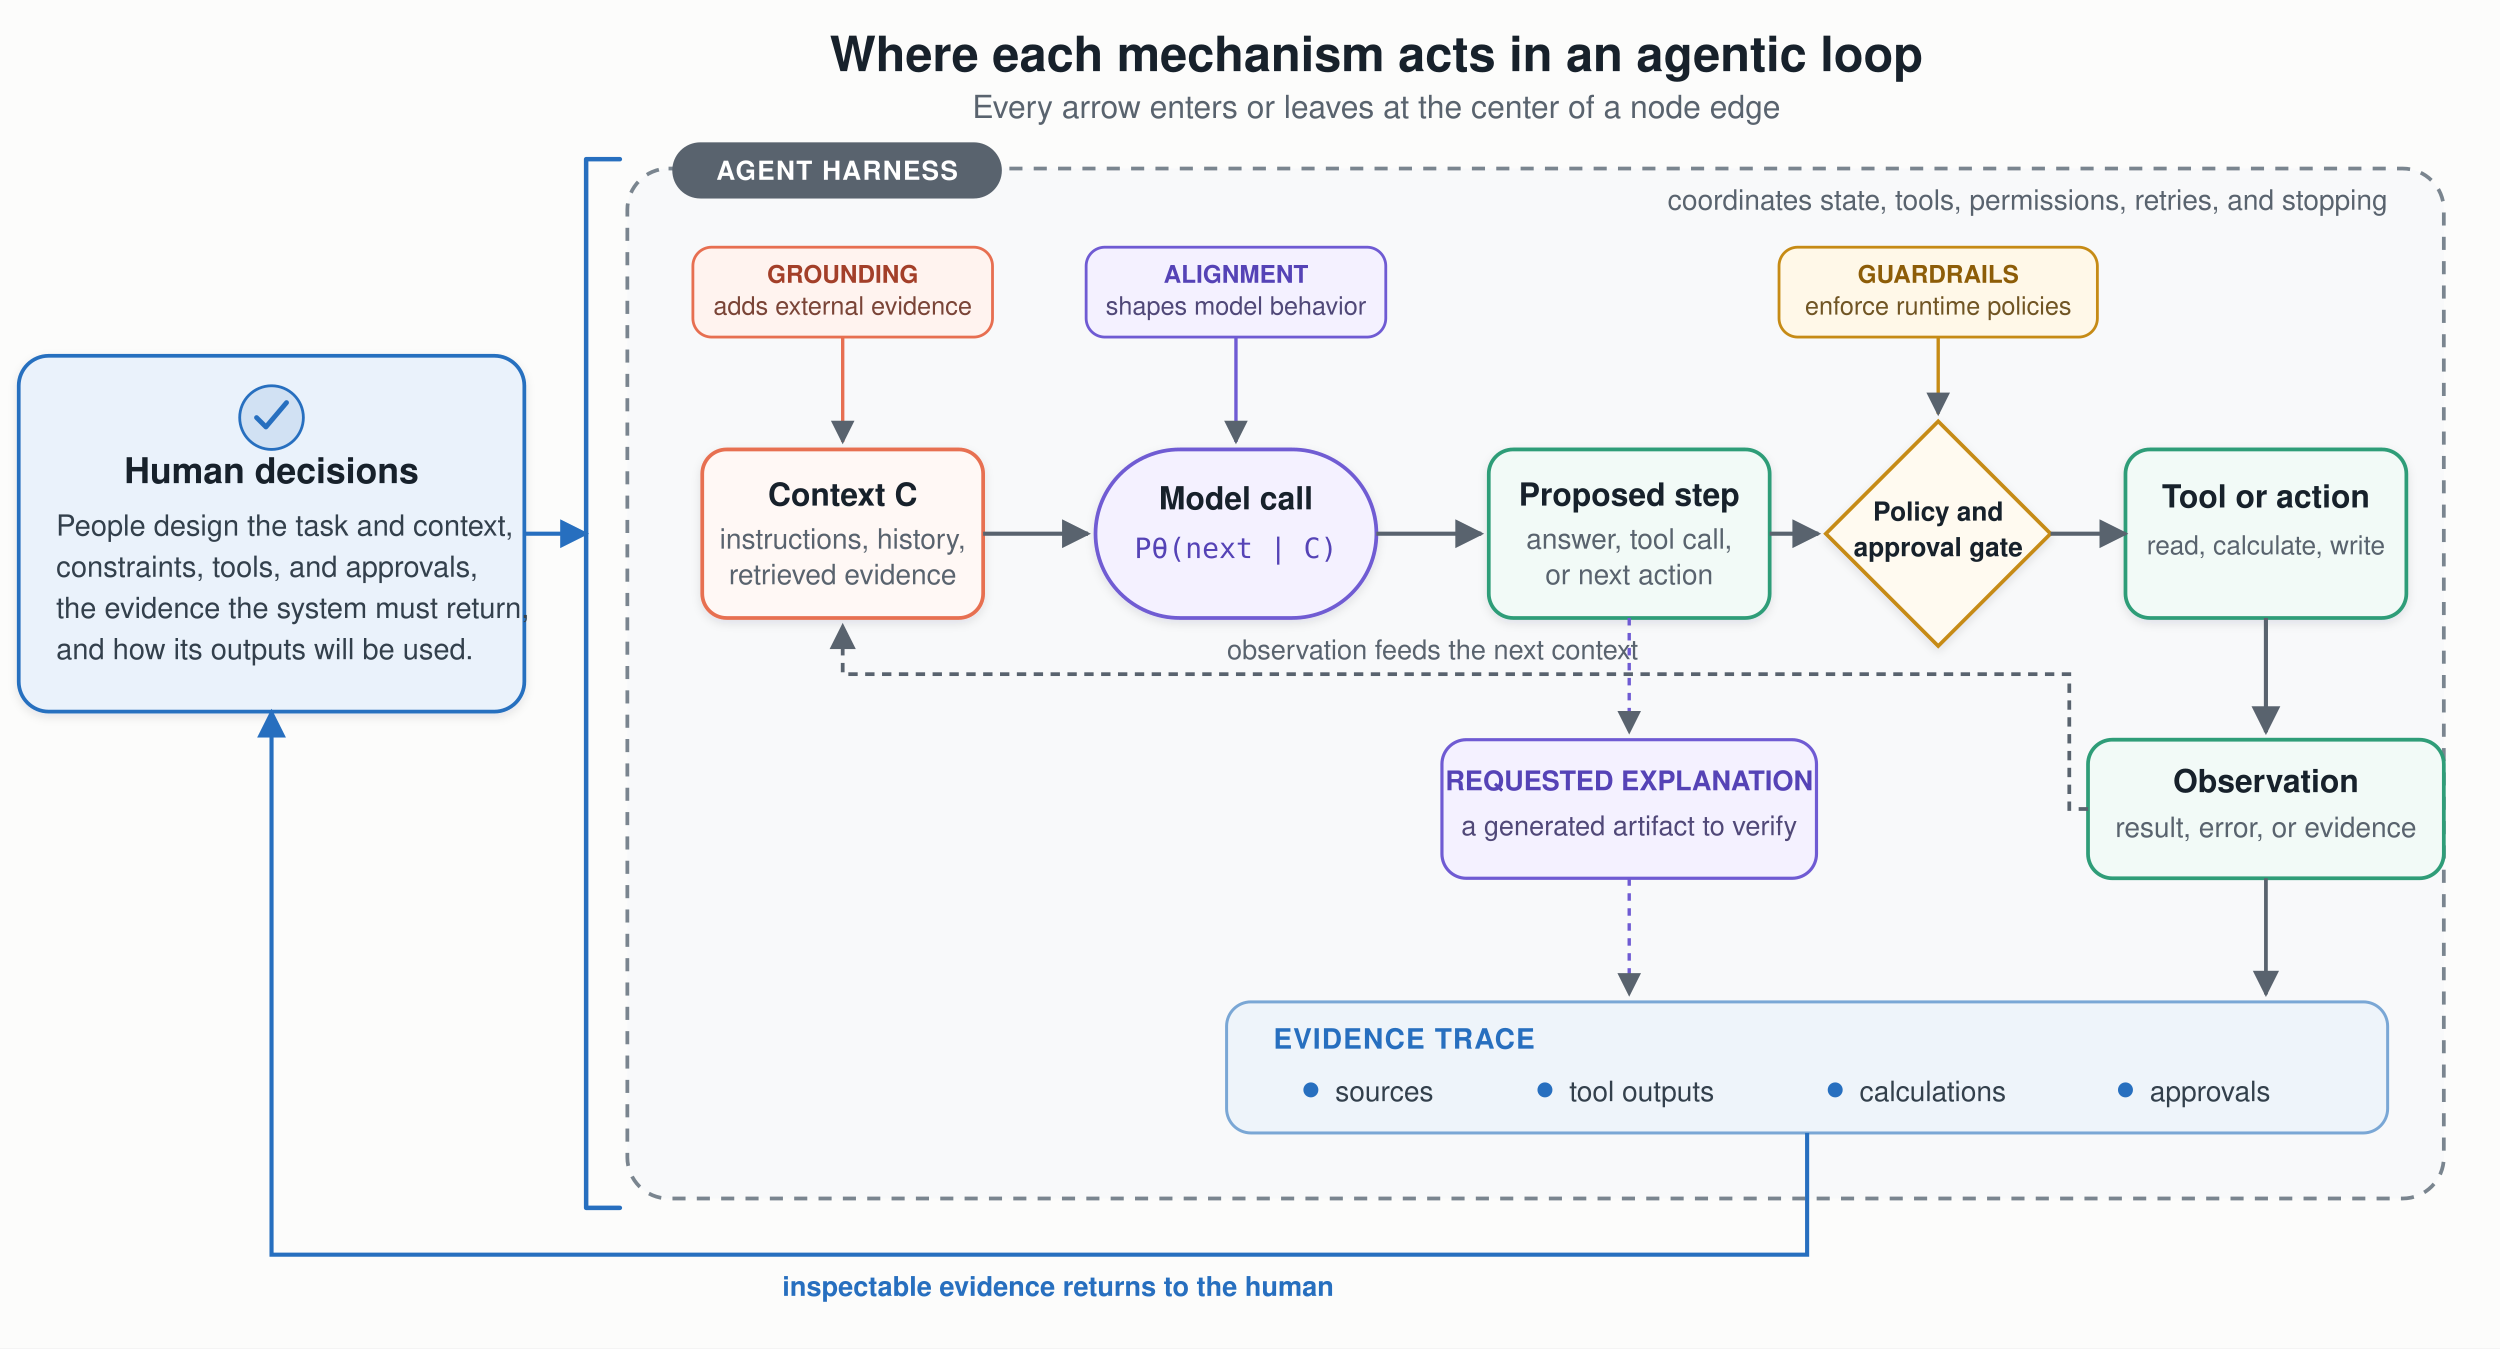
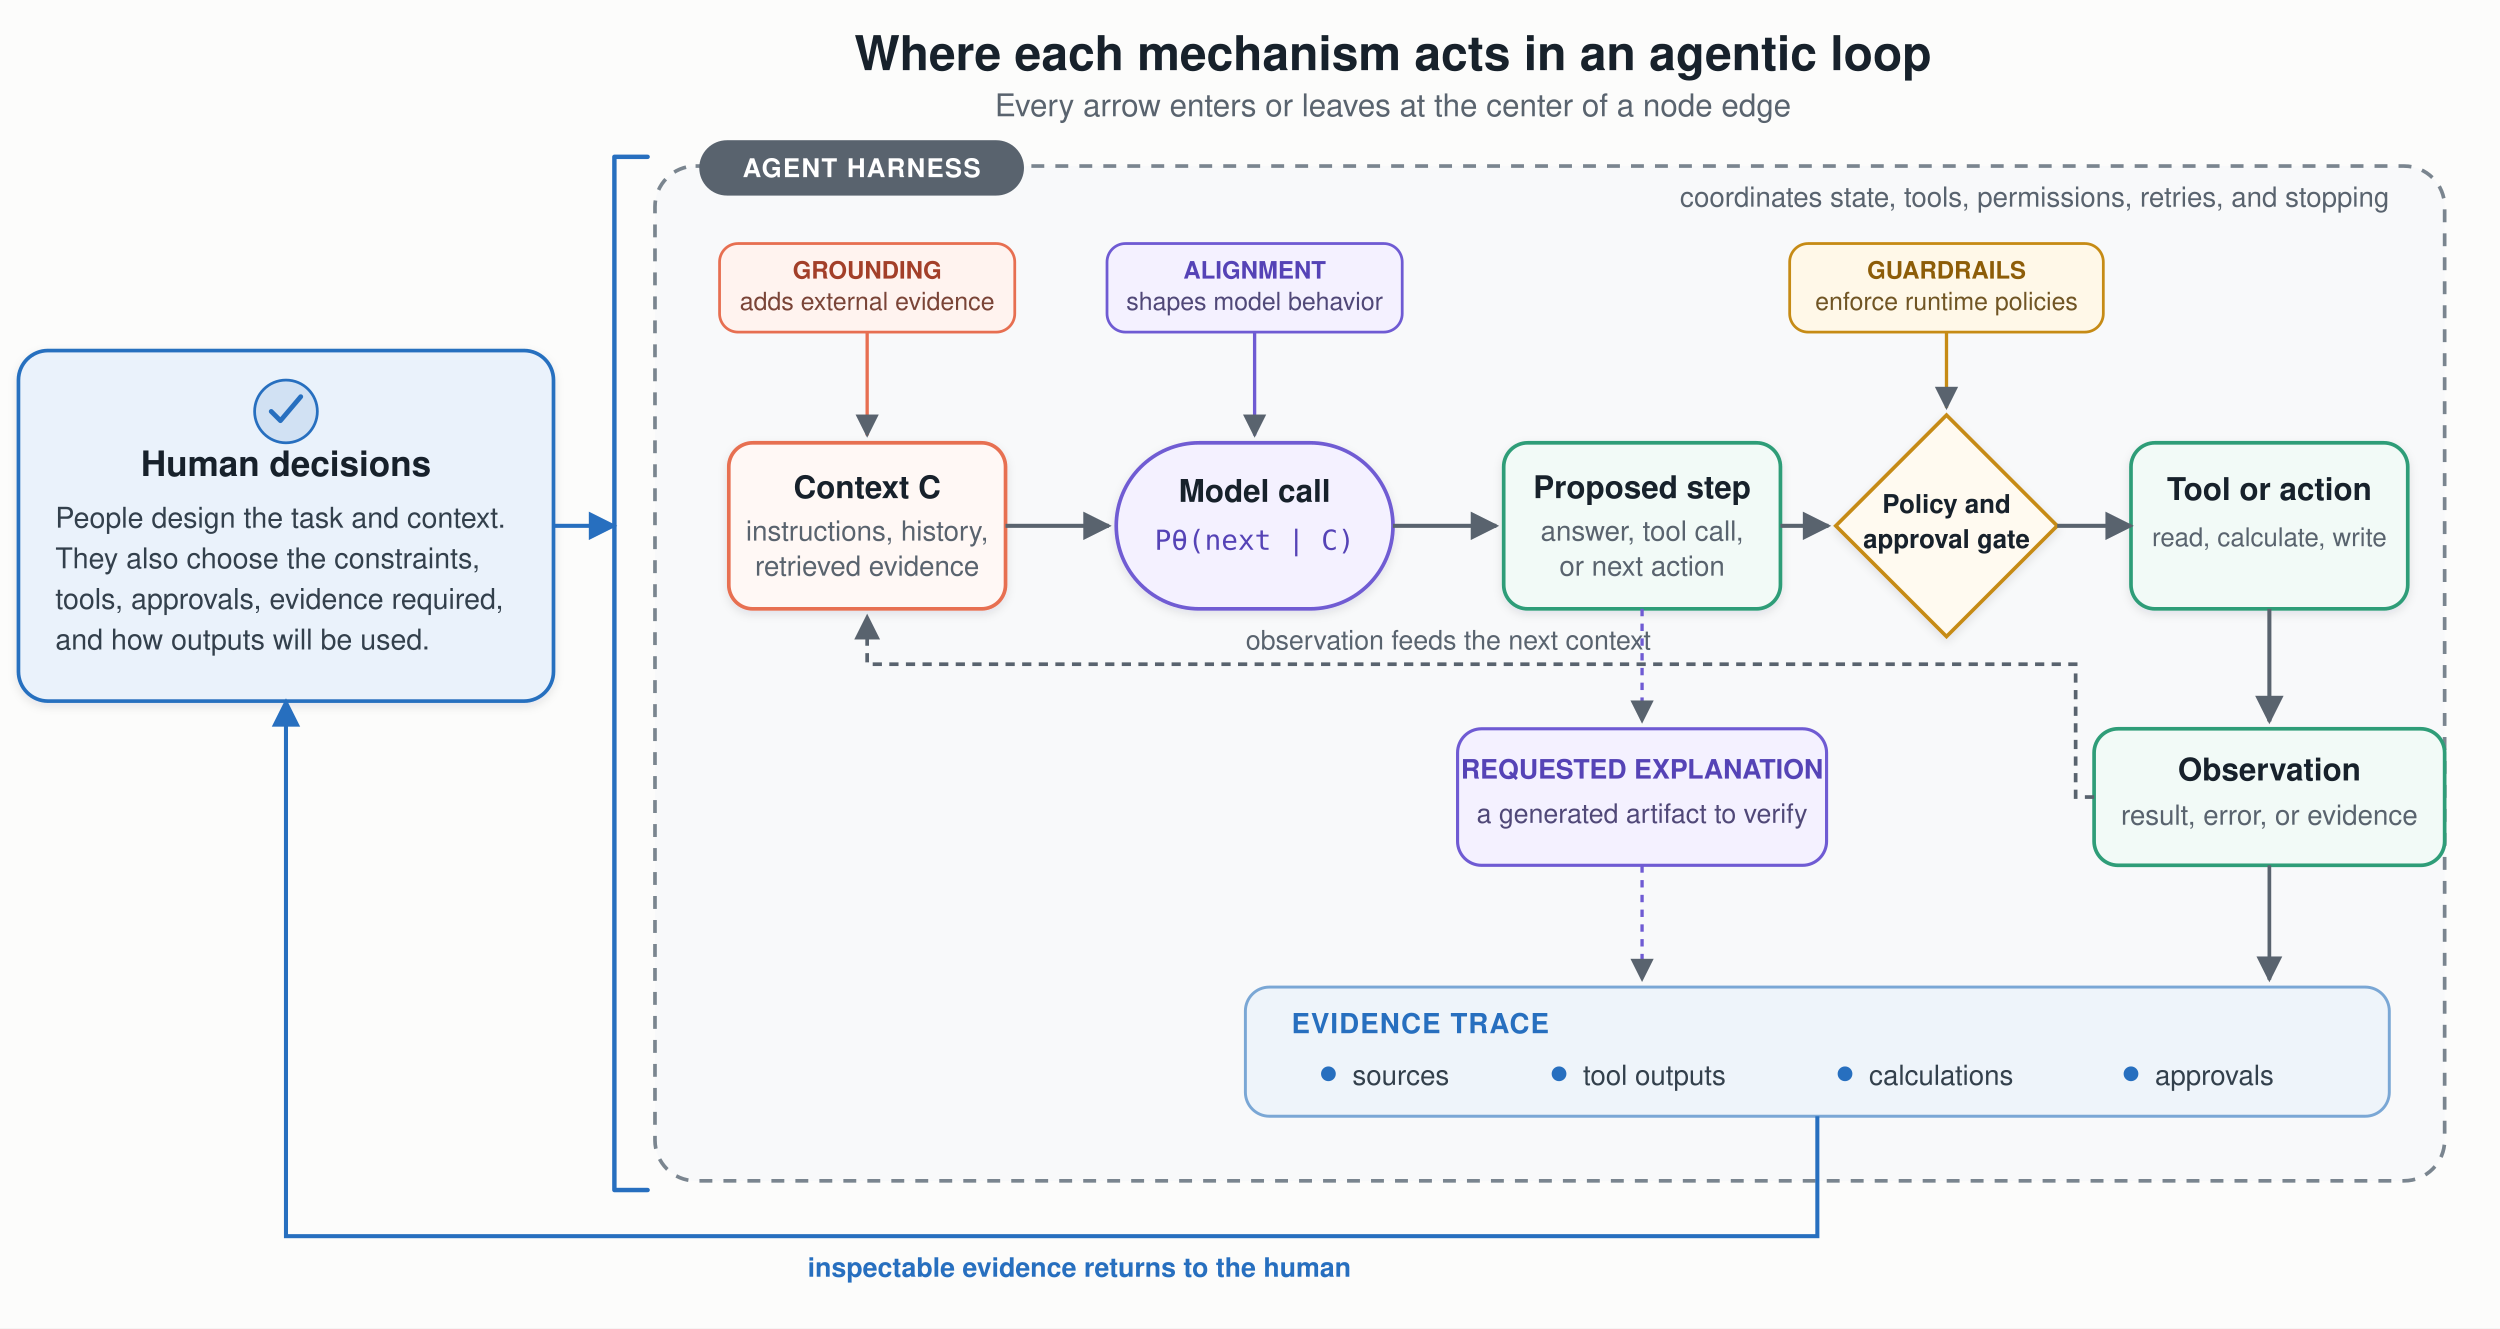
- <svg xmlns="http://www.w3.org/2000/svg" viewBox="-135 0 1335 720" font-family="-apple-system, BlinkMacSystemFont, 'Segoe UI', Helvetica, Arial, sans-serif" role="img" aria-labelledby="title desc">
+ <svg xmlns="http://www.w3.org/2000/svg" viewBox="-155 0 1355 720" font-family="-apple-system, BlinkMacSystemFont, 'Segoe UI', Helvetica, Arial, sans-serif" role="img" aria-labelledby="title desc">
  <defs>
    <marker id="arrow" viewBox="0 0 10 10" refX="9" refY="5" markerWidth="7" markerHeight="7" orient="auto">
      <path d="M0 0L10 5L0 10Z" fill="#59636e" />
    </marker>
    <marker id="blueArrow" viewBox="0 0 10 10" refX="9" refY="5" markerWidth="7" markerHeight="7" orient="auto">
      <path d="M0 0L10 5L0 10Z" fill="#276fbf" />
    </marker>
    <filter id="shadow" x="-20%" y="-20%" width="140%" height="140%">
      <feDropShadow dx="0" dy="2" stdDeviation="2.5" flood-color="#17212b" flood-opacity="0.10" />
    </filter>
  </defs>
-   <rect x="-135" width="1335" height="720" fill="#fcfcfb" />
+   <rect x="-155" width="1355" height="720" fill="#fcfcfb" />
  <text x="600" y="38" text-anchor="middle" font-size="26" font-weight="700" fill="#17212b">Where each mechanism acts in an agentic loop</text>
  <text x="600" y="63" text-anchor="middle" font-size="17" fill="#59636e">Every arrow enters or leaves at the center of a node edge</text>
  <rect x="200" y="90" width="970" height="550" rx="22" fill="#f8f9fa" stroke="#7a858f" stroke-width="2" stroke-dasharray="7 6" />
  <rect x="224" y="76" width="176" height="30" rx="15" fill="#59636e" />
  <text x="312" y="96" text-anchor="middle" font-size="14" font-weight="700" fill="#fff" letter-spacing="0.7">AGENT HARNESS</text>
  <text x="1140" y="112" text-anchor="end" font-size="15" fill="#59636e">coordinates state, tools, permissions, retries, and stopping</text>
-   <rect x="-125" y="190" width="270" height="190" rx="16" fill="#eaf2fb" stroke="#276fbf" stroke-width="2" filter="url(#shadow)" />
-   <circle cx="10" cy="223" r="17" fill="#276fbf" fill-opacity="0.13" stroke="#276fbf" stroke-width="1.5" />
-   <path d="M2 223l5 5 11-13" fill="none" stroke="#276fbf" stroke-width="2.6" stroke-linecap="round" stroke-linejoin="round" />
-   <text x="10" y="258" text-anchor="middle" font-size="19" font-weight="700" fill="#17212b">Human decisions</text>
-   <text x="-105" y="286" font-size="15.5" fill="#33404c">People design the task and context,</text>
-   <text x="-105" y="308" font-size="15.5" fill="#33404c">constraints, tools, and approvals,</text>
-   <text x="-105" y="330" font-size="15.5" fill="#33404c">the evidence the system must return,</text>
-   <text x="-105" y="352" font-size="15.5" fill="#33404c">and how its outputs will be used.</text>
+   <rect x="-145" y="190" width="290" height="190" rx="16" fill="#eaf2fb" stroke="#276fbf" stroke-width="2" filter="url(#shadow)" />
+   <circle cx="0" cy="223" r="17" fill="#276fbf" fill-opacity="0.13" stroke="#276fbf" stroke-width="1.5" />
+   <path d="M-8 223l5 5 11-13" fill="none" stroke="#276fbf" stroke-width="2.6" stroke-linecap="round" stroke-linejoin="round" />
+   <text x="0" y="258" text-anchor="middle" font-size="19" font-weight="700" fill="#17212b">Human decisions</text>
+   <text x="-125" y="286" font-size="15.5" fill="#33404c">People design the task and context.</text>
+   <text x="-125" y="308" font-size="15.5" fill="#33404c">They also choose the constraints,</text>
+   <text x="-125" y="330" font-size="15.5" fill="#33404c">tools, approvals, evidence required,</text>
+   <text x="-125" y="352" font-size="15.5" fill="#33404c">and how outputs will be used.</text>
  <path d="M196 85H178V645H196" fill="none" stroke="#276fbf" stroke-width="2.4" stroke-linecap="round" stroke-linejoin="round" />
  <path d="M145 285H178" fill="none" stroke="#276fbf" stroke-width="2.2" marker-end="url(#blueArrow)" />
  <rect x="235" y="132" width="160" height="48" rx="10" fill="#fff3ef" stroke="#e76f51" stroke-width="1.5" />
  <text x="315" y="151" text-anchor="middle" font-size="13" font-weight="700" fill="#a33f29">GROUNDING</text>
  <text x="315" y="168" text-anchor="middle" font-size="13.5" fill="#7a4437">adds external evidence</text>
  <rect x="445" y="132" width="160" height="48" rx="10" fill="#f4f1ff" stroke="#6f5bd3" stroke-width="1.5" />
  <text x="525" y="151" text-anchor="middle" font-size="13" font-weight="700" fill="#5543b6">ALIGNMENT</text>
  <text x="525" y="168" text-anchor="middle" font-size="13.5" fill="#504878">shapes model behavior</text>
  <rect x="815" y="132" width="170" height="48" rx="10" fill="#fff8e8" stroke="#c68b15" stroke-width="1.5" />
  <text x="900" y="151" text-anchor="middle" font-size="13" font-weight="700" fill="#8d5d08">GUARDRAILS</text>
  <text x="900" y="168" text-anchor="middle" font-size="13.5" fill="#705524">enforce runtime policies</text>
  <rect x="240" y="240" width="150" height="90" rx="13" fill="#fff8f5" stroke="#e76f51" stroke-width="2" filter="url(#shadow)" />
  <text x="315" y="270" text-anchor="middle" font-size="17" font-weight="700" fill="#17212b">Context C</text>
  <text x="315" y="293" text-anchor="middle" font-size="15" fill="#59636e">instructions, history,</text>
  <text x="315" y="312" text-anchor="middle" font-size="15" fill="#59636e">retrieved evidence</text>
  <rect x="450" y="240" width="150" height="90" rx="45" fill="#f4f1ff" stroke="#6f5bd3" stroke-width="2" filter="url(#shadow)" />
  <text x="525" y="272" text-anchor="middle" font-size="17" font-weight="700" fill="#17212b">Model call</text>
  <text x="525" y="298" text-anchor="middle" font-size="15" fill="#5543b6" font-family="ui-monospace, SFMono-Regular, Menlo, monospace">Pθ(next | C)</text>
  <rect x="660" y="240" width="150" height="90" rx="13" fill="#f2faf7" stroke="#2f9d78" stroke-width="2" filter="url(#shadow)" />
  <text x="735" y="270" text-anchor="middle" font-size="17" font-weight="700" fill="#17212b">Proposed step</text>
  <text x="735" y="293" text-anchor="middle" font-size="15" fill="#59636e">answer, tool call,</text>
  <text x="735" y="312" text-anchor="middle" font-size="15" fill="#59636e">or next action</text>
  <path d="M900 225L960 285 900 345 840 285Z" fill="#fffaf0" stroke="#c68b15" stroke-width="2" filter="url(#shadow)" />
  <text x="900" y="278" text-anchor="middle" font-size="14" font-weight="700" fill="#17212b">Policy and</text>
  <text x="900" y="297" text-anchor="middle" font-size="14" font-weight="700" fill="#17212b">approval gate</text>
  <rect x="1000" y="240" width="150" height="90" rx="13" fill="#f2faf7" stroke="#2f9d78" stroke-width="2" filter="url(#shadow)" />
  <text x="1075" y="271" text-anchor="middle" font-size="17" font-weight="700" fill="#17212b">Tool or action</text>
  <text x="1075" y="296" text-anchor="middle" font-size="14" fill="#59636e">read, calculate, write</text>
  <path d="M390 285H446" fill="none" stroke="#59636e" stroke-width="2.2" marker-end="url(#arrow)" />
  <path d="M600 285H656" fill="none" stroke="#59636e" stroke-width="2.2" marker-end="url(#arrow)" />
  <path d="M810 285H836" fill="none" stroke="#59636e" stroke-width="2.2" marker-end="url(#arrow)" />
  <path d="M960 285H1000" fill="none" stroke="#59636e" stroke-width="2.2" marker-end="url(#arrow)" />
  <path d="M315 180V236" fill="none" stroke="#e76f51" stroke-width="1.8" marker-end="url(#arrow)" />
  <path d="M525 180V236" fill="none" stroke="#6f5bd3" stroke-width="1.8" marker-end="url(#arrow)" />
  <path d="M900 180V221" fill="none" stroke="#c68b15" stroke-width="1.8" marker-end="url(#arrow)" />
  <rect x="980" y="395" width="190" height="74" rx="13" fill="#f2faf7" stroke="#2f9d78" stroke-width="2" />
  <text x="1075" y="423" text-anchor="middle" font-size="17" font-weight="700" fill="#17212b">Observation</text>
  <text x="1075" y="447" text-anchor="middle" font-size="15" fill="#59636e">result, error, or evidence</text>
  <path d="M1075 330V391" fill="none" stroke="#59636e" stroke-width="2.2" marker-end="url(#arrow)" />
  <path d="M980 432H970V360H315V334" fill="none" stroke="#59636e" stroke-width="2" stroke-dasharray="5 4" marker-end="url(#arrow)" />
  <text x="630" y="352" text-anchor="middle" font-size="14.5" fill="#59636e">observation feeds the next context</text>
  <rect x="635" y="395" width="200" height="74" rx="13" fill="#f4f1ff" stroke="#6f5bd3" stroke-width="1.7" />
  <text x="735" y="422" text-anchor="middle" font-size="14.5" font-weight="700" fill="#5543b6">REQUESTED EXPLANATION</text>
  <text x="735" y="446" text-anchor="middle" font-size="14.5" fill="#504878">a generated artifact to verify</text>
  <path d="M735 330V391" fill="none" stroke="#6f5bd3" stroke-width="1.8" stroke-dasharray="4 4" marker-end="url(#arrow)" />
  <rect x="520" y="535" width="620" height="70" rx="13" fill="#eef4fa" stroke="#7aa7d5" stroke-width="1.6" />
  <text x="545" y="560" font-size="15" font-weight="700" fill="#276fbf" letter-spacing="0.6">EVIDENCE TRACE</text>
  <circle cx="565" cy="582" r="4" fill="#276fbf" />
  <text x="578" y="588" font-size="15" fill="#33404c">sources</text>
  <circle cx="690" cy="582" r="4" fill="#276fbf" />
  <text x="703" y="588" font-size="15" fill="#33404c">tool outputs</text>
  <circle cx="845" cy="582" r="4" fill="#276fbf" />
  <text x="858" y="588" font-size="15" fill="#33404c">calculations</text>
  <circle cx="1000" cy="582" r="4" fill="#276fbf" />
  <text x="1013" y="588" font-size="15" fill="#33404c">approvals</text>
  <path d="M735 469V531" fill="none" stroke="#6f5bd3" stroke-width="1.8" stroke-dasharray="4 4" marker-end="url(#arrow)" />
  <path d="M1075 469V531" fill="none" stroke="#59636e" stroke-width="2" marker-end="url(#arrow)" />
-   <path d="M830 605V670H10V380" fill="none" stroke="#276fbf" stroke-width="2.2" marker-end="url(#blueArrow)" />
+   <path d="M830 605V670H0V380" fill="none" stroke="#276fbf" stroke-width="2.2" marker-end="url(#blueArrow)" />
  <text x="430" y="692" text-anchor="middle" font-size="14.5" font-weight="600" fill="#276fbf">inspectable evidence returns to the human</text>
</svg>
